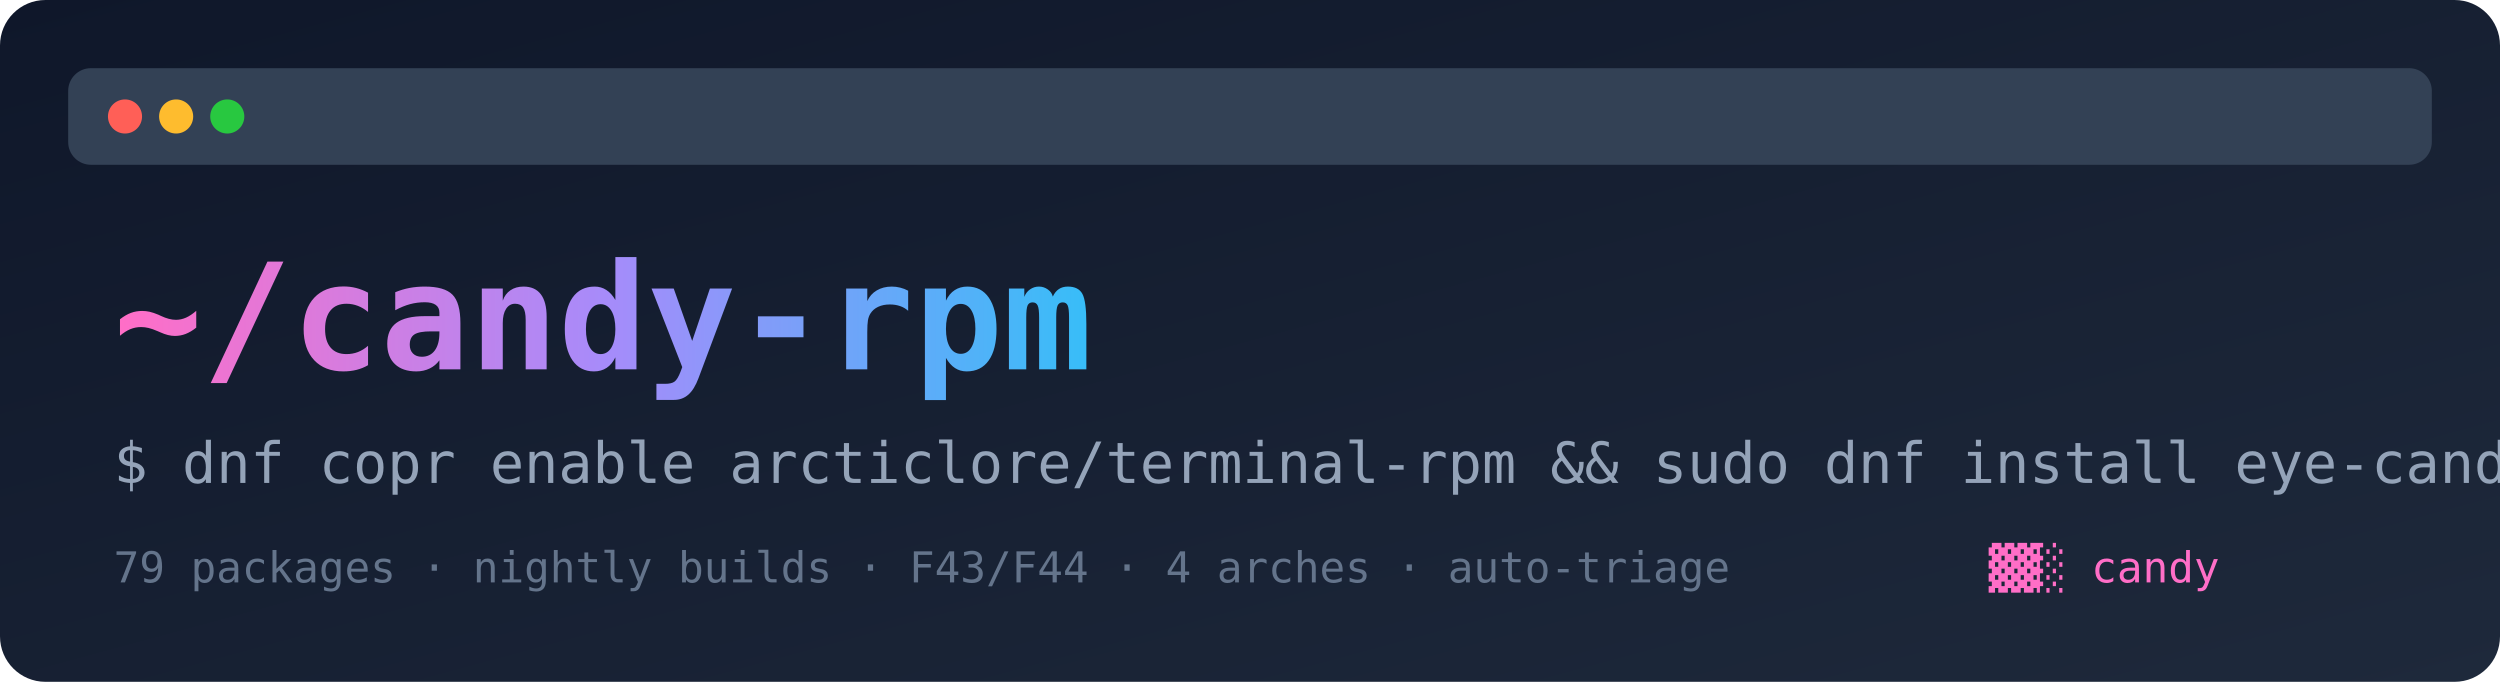
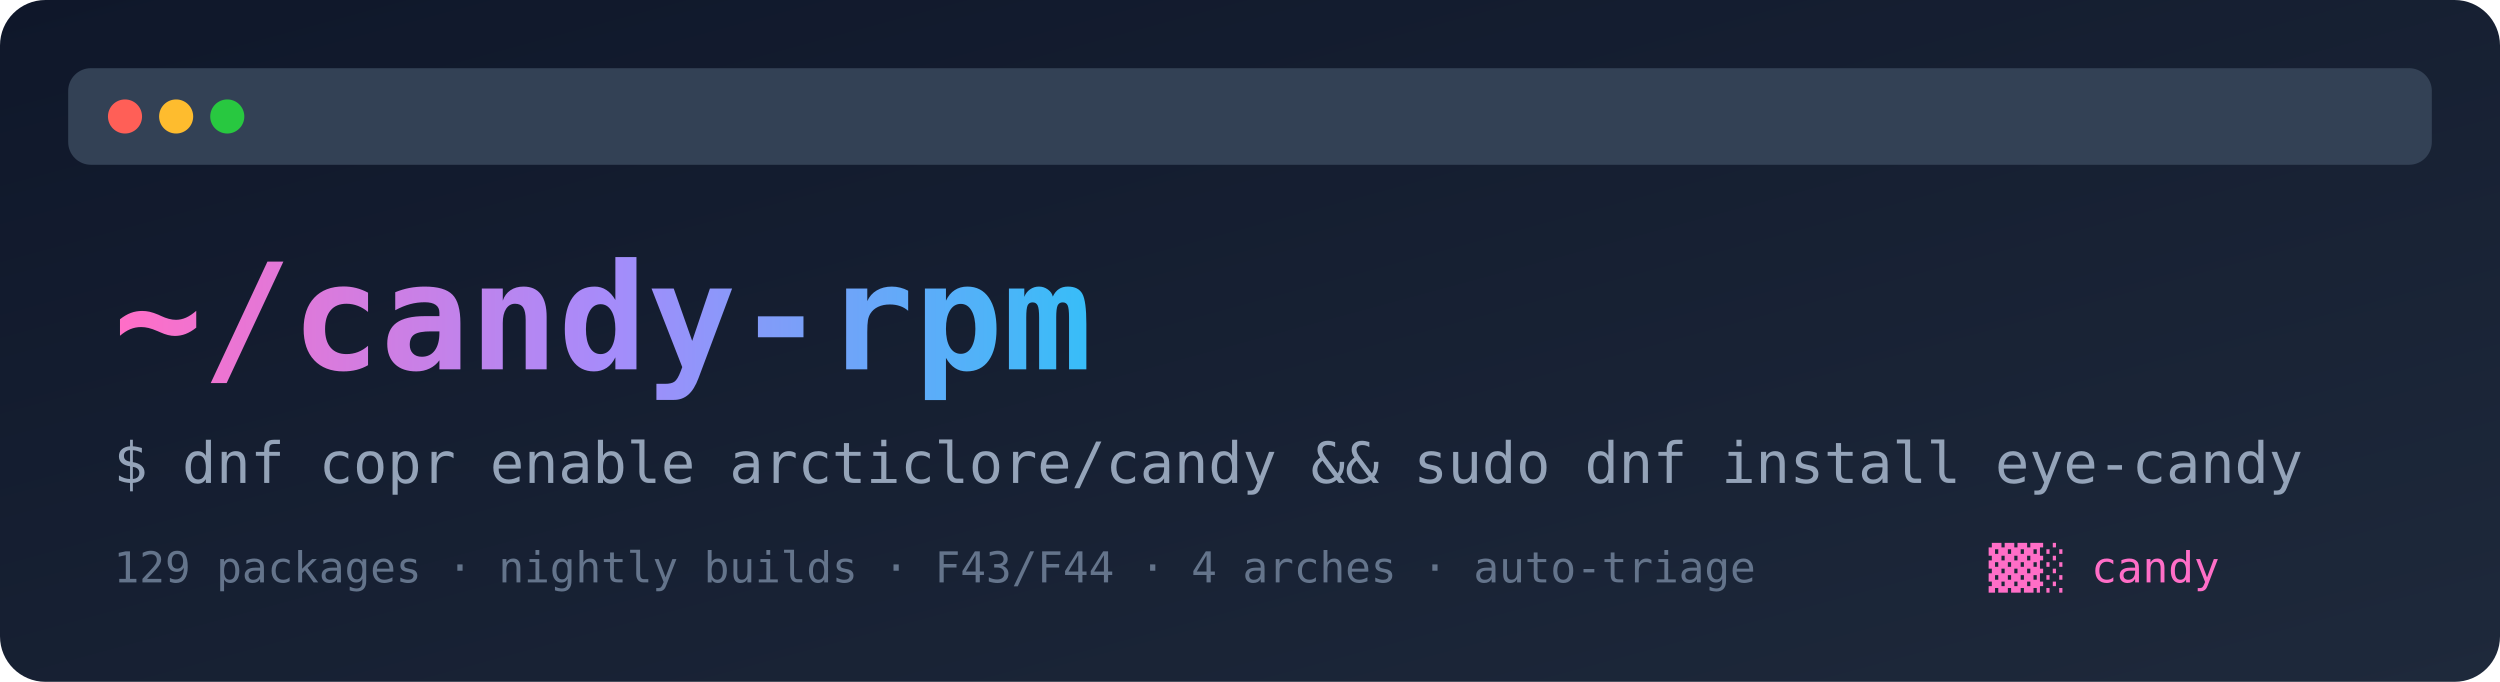
<svg xmlns="http://www.w3.org/2000/svg" width="880" height="240" viewBox="0 0 880 240">
  <defs>
    <linearGradient id="g" x1="0" y1="0" x2="1" y2="0">
      <stop offset="0" stop-color="#ff6ec7" />
      <stop offset=".5" stop-color="#a78bfa" />
      <stop offset="1" stop-color="#38bdf8" />
    </linearGradient>
    <linearGradient id="t" x1="0" y1="0" x2="1" y2="1">
      <stop offset="0" stop-color="#0f172a" />
      <stop offset="1" stop-color="#1e293b" />
    </linearGradient>
  </defs>
  <rect width="880" height="240" rx="16" fill="url(#t)" />
  <rect x="24" y="24" width="832" height="34" rx="8" fill="#334155" />
  <circle cx="44" cy="41" r="6" fill="#ff5f57" />
  <circle cx="62" cy="41" r="6" fill="#febc2e" />
  <circle cx="80" cy="41" r="6" fill="#28c840" />
  <text x="40" y="130" font-family="monospace" font-size="52" font-weight="bold" fill="url(#g)">~/candy-rpm</text>
-   <text x="40" y="170" font-family="monospace" font-size="20" fill="#94a3b8">$ dnf copr enable arcticlore/terminal-rpm &amp;&amp; sudo dnf install eye-candy</text>
-   <text x="40" y="205" font-family="monospace" font-size="15" fill="#64748b">79 packages · nightly builds · F43/F44 · 4 arches · auto-triage</text>
+   <text x="40" y="170" font-family="monospace" font-size="20" fill="#94a3b8">$ dnf copr enable arcticlore/candy &amp;&amp; sudo dnf install eye-candy</text>
+   <text x="40" y="205" font-family="monospace" font-size="15" fill="#64748b">129 packages · nightly builds · F43/F44 · 4 arches · auto-triage</text>
  <text x="700" y="205" font-family="monospace" font-size="15" fill="#ff6ec7">▓▓░ candy</text>
</svg>
